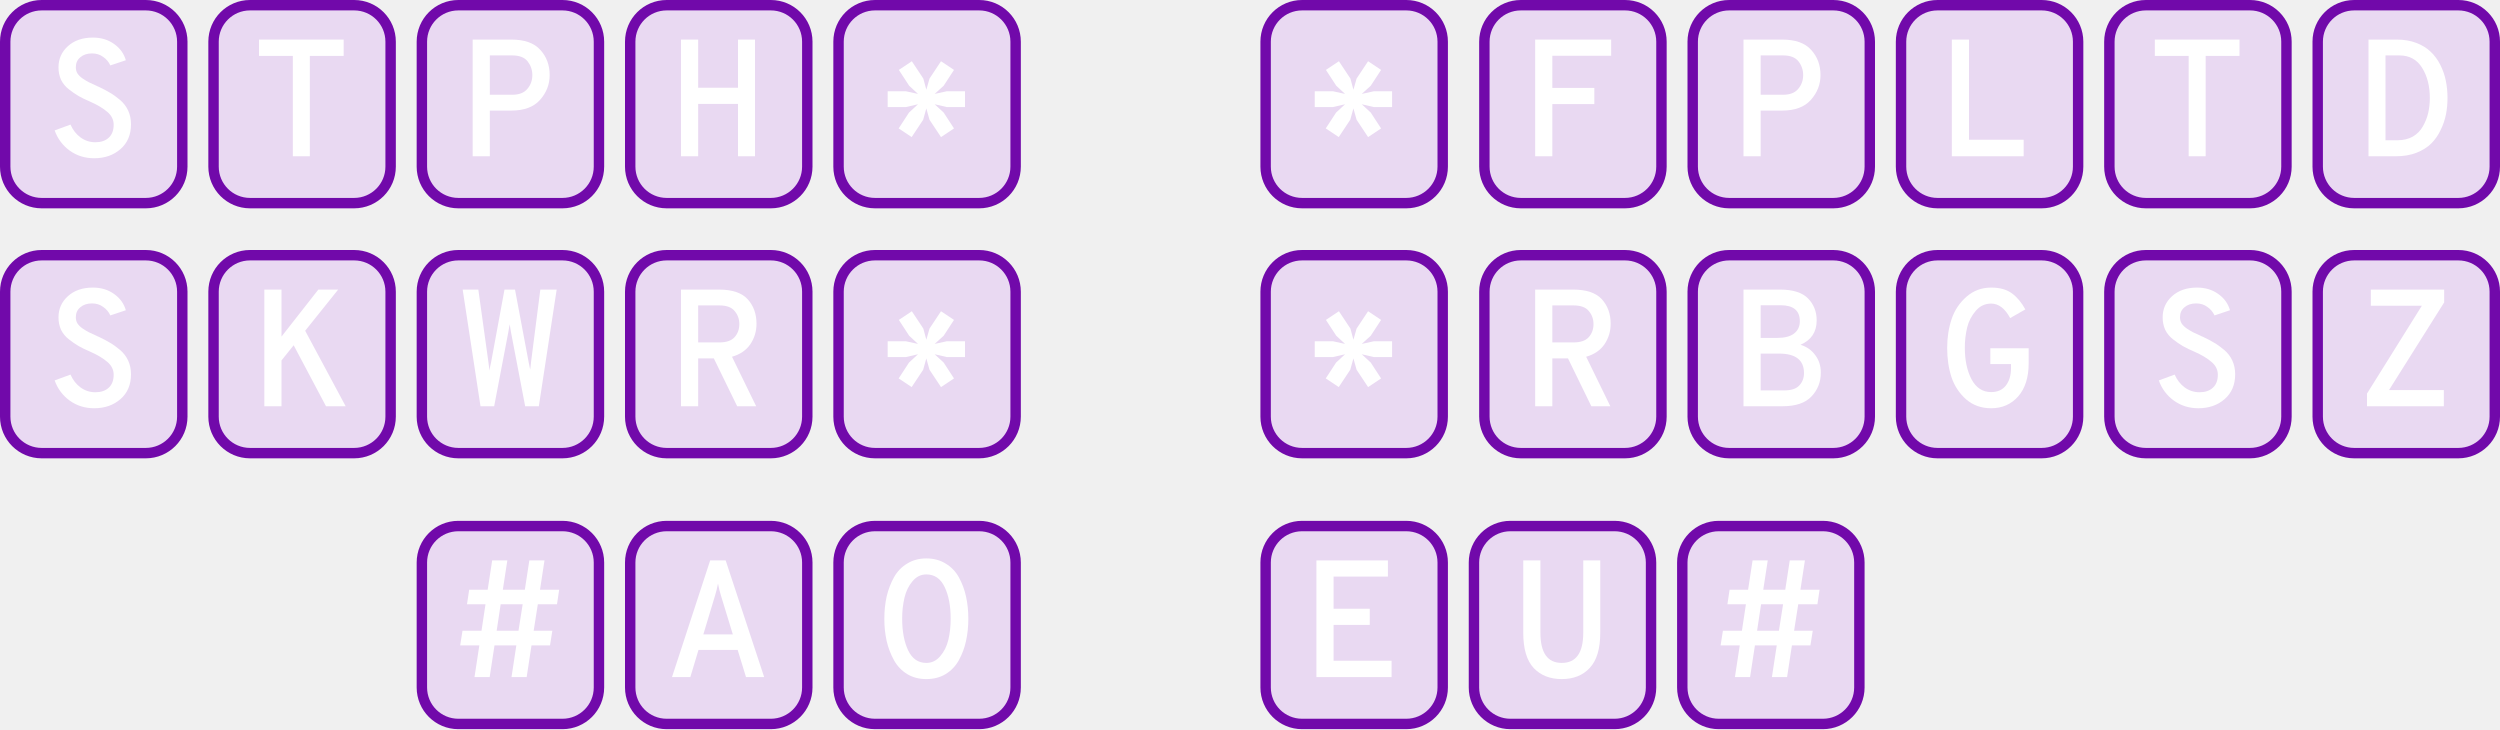
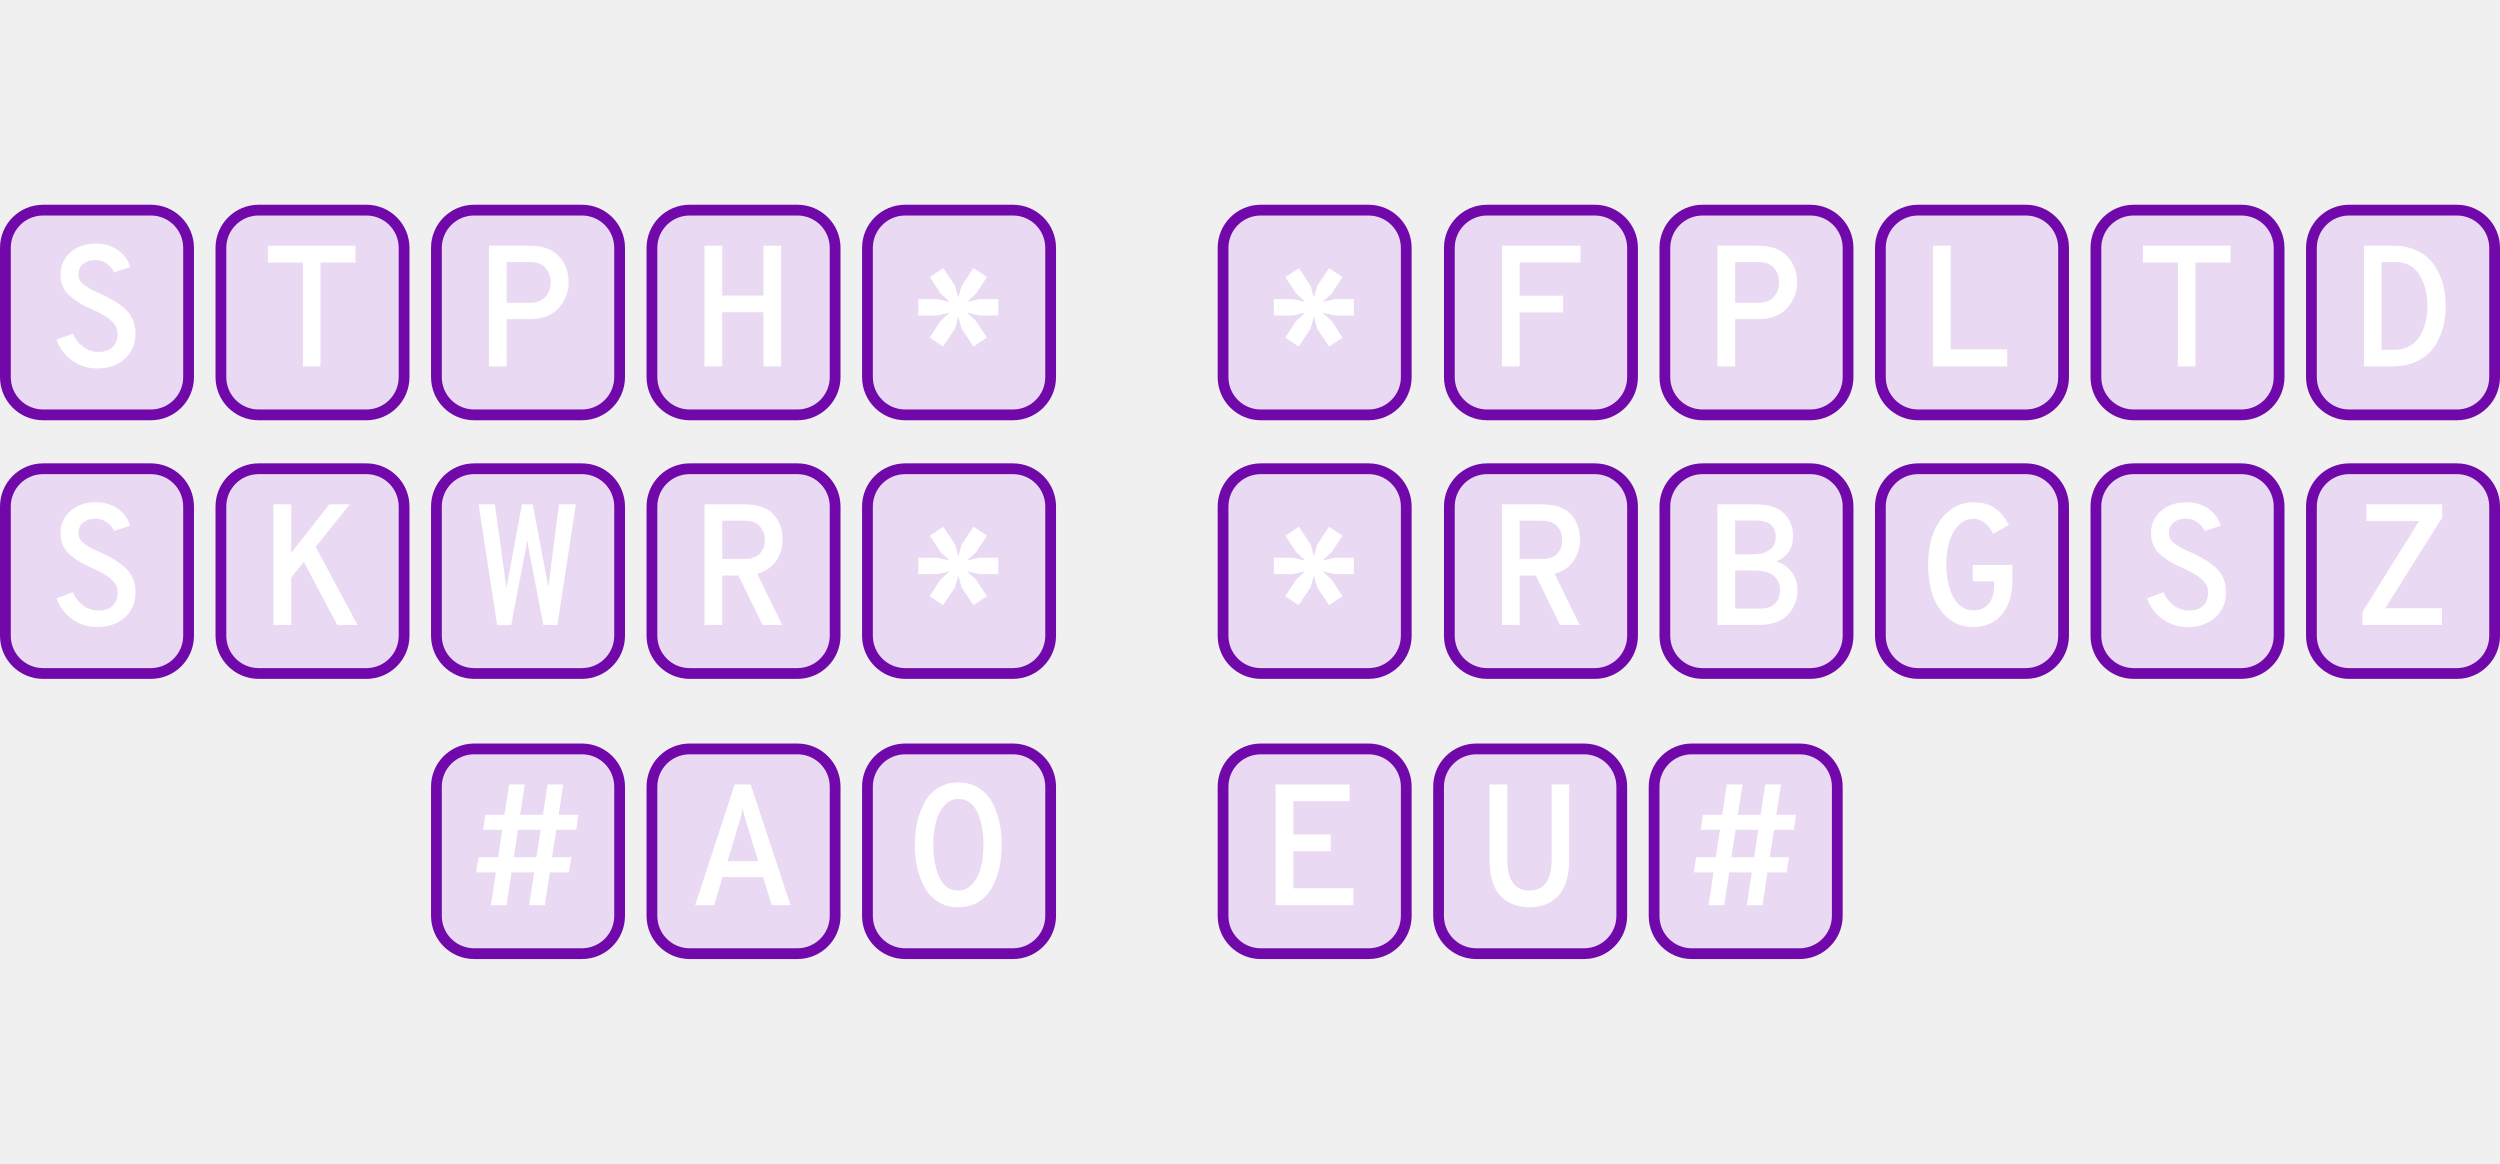
- <svg xmlns="http://www.w3.org/2000/svg" viewBox="0 0 240 70" fill="none">
+ <svg xmlns="http://www.w3.org/2000/svg" viewBox="0 0 232 108" fill="none">
  <g id="no-number-bar-outer-thumb-numbers">
-     <rect id="leftNumberBarKey" x="40.5" y="50.5" width="17" height="19" rx="3.5" fill="#E9D9F2" stroke="#7109AA" />
-     <rect id="rightNumberBarKey" x="161.5" y="50.5" width="17" height="19" rx="3.5" fill="#E9D9F2" stroke="#7109AA" />
-     <rect id="leftSUpperKey" x="0.5" y="0.5" width="17" height="19" rx="3.5" fill="#E9D9F2" stroke="#7109AA" />
-     <rect id="leftSLowerKey" x="0.5" y="24.5" width="17" height="19" rx="3.5" fill="#E9D9F2" stroke="#7109AA" />
-     <rect id="leftTKey" x="20.5" y="0.5" width="17" height="19" rx="3.5" fill="#E9D9F2" stroke="#7109AA" />
-     <rect id="leftKKey" x="20.5" y="24.5" width="17" height="19" rx="3.5" fill="#E9D9F2" stroke="#7109AA" />
-     <rect id="leftPKey" x="40.5" y="0.5" width="17" height="19" rx="3.5" fill="#E9D9F2" stroke="#7109AA" />
-     <rect id="leftWKey" x="40.5" y="24.5" width="17" height="19" rx="3.5" fill="#E9D9F2" stroke="#7109AA" />
-     <rect id="leftHKey" x="60.5" y="0.5" width="17" height="19" rx="3.5" fill="#E9D9F2" stroke="#7109AA" />
-     <rect id="leftRKey" x="60.5" y="24.5" width="17" height="19" rx="3.5" fill="#E9D9F2" stroke="#7109AA" />
-     <rect id="leftAKey" x="60.5" y="50.5" width="17" height="19" rx="3.5" fill="#E9D9F2" stroke="#7109AA" />
-     <rect id="leftOKey" x="80.5" y="50.5" width="17" height="19" rx="3.5" fill="#E9D9F2" stroke="#7109AA" />
-     <rect id="leftStarUpperKey" x="80.5" y="0.5" width="17" height="19" rx="3.5" fill="#E9D9F2" stroke="#7109AA" />
-     <rect id="leftStarLowerKey" x="80.5" y="24.5" width="17" height="19" rx="3.5" fill="#E9D9F2" stroke="#7109AA" />
-     <rect id="rightStarUpperKey" x="121.5" y="0.5" width="17" height="19" rx="3.5" fill="#E9D9F2" stroke="#7109AA" />
-     <rect id="rightStarLowerKey" x="121.5" y="24.5" width="17" height="19" rx="3.5" fill="#E9D9F2" stroke="#7109AA" />
-     <rect id="rightEKey" x="121.5" y="50.5" width="17" height="19" rx="3.5" fill="#E9D9F2" stroke="#7109AA" />
-     <rect id="rightUKey" x="141.5" y="50.5" width="17" height="19" rx="3.5" fill="#E9D9F2" stroke="#7109AA" />
-     <rect id="rightFKey" x="142.5" y="0.5" width="17" height="19" rx="3.5" fill="#E9D9F2" stroke="#7109AA" />
-     <rect id="rightRKey" x="142.5" y="24.5" width="17" height="19" rx="3.5" fill="#E9D9F2" stroke="#7109AA" />
-     <rect id="rightPKey" x="162.5" y="0.5" width="17" height="19" rx="3.5" fill="#E9D9F2" stroke="#7109AA" />
-     <rect id="rightBKey" x="162.5" y="24.5" width="17" height="19" rx="3.5" fill="#E9D9F2" stroke="#7109AA" />
-     <rect id="rightLKey" x="182.5" y="0.5" width="17" height="19" rx="3.5" fill="#E9D9F2" stroke="#7109AA" />
-     <rect id="rightGKey" x="182.5" y="24.5" width="17" height="19" rx="3.5" fill="#E9D9F2" stroke="#7109AA" />
-     <rect id="rightTKey" x="202.5" y="0.5" width="17" height="19" rx="3.5" fill="#E9D9F2" stroke="#7109AA" />
-     <rect id="rightSKey" x="202.5" y="24.5" width="17" height="19" rx="3.5" fill="#E9D9F2" stroke="#7109AA" />
-     <rect id="rightDKey" x="222.5" y="0.5" width="17" height="19" rx="3.5" fill="#E9D9F2" stroke="#7109AA" />
-     <rect id="rightZKey" x="222.5" y="24.5" width="17" height="19" rx="3.5" fill="#E9D9F2" stroke="#7109AA" />
-     <path id="leftNumberBar" d="M45.552 65l.464-3.04h-1.84l.224-1.408h1.824l.384-2.544h-1.776l.208-1.392h1.776l.432-2.816h1.456l-.432 2.816h2.112l.432-2.816h1.456l-.432 2.816h1.84l-.208 1.392h-1.84l-.4 2.544h1.792L52.8 61.96h-1.776L50.56 65h-1.456l.464-3.04h-2.096L47.008 65h-1.456zm2.128-4.448h2.096l.4-2.544h-2.112l-.384 2.544z" fill="#fff" />
-     <path id="rightNumberBar" d="M166.552 65l.464-3.04h-1.84l.224-1.408h1.824l.384-2.544h-1.776l.208-1.392h1.776l.432-2.816h1.456l-.432 2.816h2.112l.432-2.816h1.456l-.432 2.816h1.84l-.208 1.392h-1.84l-.4 2.544h1.792l-.224 1.408h-1.776L171.56 65h-1.456l.464-3.04h-2.096l-.464 3.04h-1.456zm2.128-4.448h2.096l.4-2.544h-2.112l-.384 2.544z" fill="#fff" />
-     <path id="leftSUpper" d="M9.04 15.192c-.885 0-1.67-.245-2.352-.736a3.997 3.997 0 01-1.44-1.936l1.52-.56c.224.512.544.923.96 1.232.427.31.901.464 1.424.464.544 0 .97-.144 1.28-.432.32-.288.48-.704.48-1.248 0-.48-.203-.89-.608-1.232-.405-.352-.96-.683-1.664-.992-.448-.192-.81-.368-1.088-.528a8.19 8.19 0 01-.928-.64 2.635 2.635 0 01-.768-.928 2.87 2.87 0 01-.24-1.2c0-.8.299-1.472.896-2.016.608-.555 1.408-.832 2.4-.832.79 0 1.467.203 2.032.608.576.405.955.928 1.136 1.568l-1.488.496a1.955 1.955 0 00-.688-.816c-.299-.224-.656-.336-1.072-.336-.459 0-.832.123-1.12.368-.288.235-.432.555-.432.96 0 .213.048.405.144.576.107.17.272.336.496.496.224.15.427.272.608.368.181.085.448.208.8.368.021.01.037.021.048.032.01 0 .027.005.048.016.021 0 .037.005.048.016.427.203.79.395 1.088.576.299.17.619.4.96.688.341.288.603.63.784 1.024.181.395.272.832.272 1.312 0 1.003-.336 1.797-1.008 2.384-.672.587-1.515.88-2.528.88z" fill="#fff" />
-     <path id="leftSLower" d="M9.04 39.192c-.885 0-1.67-.245-2.352-.736a3.997 3.997 0 01-1.44-1.936l1.52-.56c.224.512.544.923.96 1.232.427.31.901.464 1.424.464.544 0 .97-.144 1.28-.432.32-.288.48-.704.48-1.248 0-.48-.203-.89-.608-1.232-.405-.352-.96-.683-1.664-.992-.448-.192-.81-.368-1.088-.528a8.187 8.187 0 01-.928-.64 2.635 2.635 0 01-.768-.928 2.87 2.87 0 01-.24-1.2c0-.8.299-1.472.896-2.016.608-.555 1.408-.832 2.4-.832.79 0 1.467.203 2.032.608.576.405.955.928 1.136 1.568l-1.488.496a1.954 1.954 0 00-.688-.816c-.299-.224-.656-.336-1.072-.336-.459 0-.832.123-1.12.368-.288.235-.432.555-.432.96 0 .213.048.405.144.576.107.17.272.336.496.496.224.15.427.272.608.368.181.085.448.208.8.368.021.01.037.021.048.032.01 0 .027.005.048.016.021 0 .037.005.048.016.427.203.79.395 1.088.576.299.17.619.4.96.688.341.288.603.63.784 1.024.181.395.272.832.272 1.312 0 1.003-.336 1.797-1.008 2.384-.672.587-1.515.88-2.528.88z" fill="#fff" />
-     <path id="leftT" d="M28.112 15V5.368h-3.248V3.8h8.128v1.568h-3.248V15h-1.632z" fill="#fff" />
-     <path id="leftK" d="M31.296 39l-3.104-5.856-1.168 1.456V39h-1.648V27.8h1.648v4.512L30.56 27.8h1.904l-3.168 3.952L33.184 39h-1.888z" fill="#fff" />
-     <path id="leftP" d="M45.376 15V3.8h3.712c1.27 0 2.197.33 2.784.992.597.65.896 1.456.896 2.416 0 .896-.31 1.69-.928 2.384-.608.683-1.525 1.024-2.752 1.024h-2.064V15h-1.648zm1.648-5.904h2.16c.65 0 1.13-.187 1.44-.56.32-.373.48-.816.48-1.328 0-.49-.15-.928-.448-1.312-.299-.384-.79-.576-1.472-.576h-2.16v3.776z" fill="#fff" />
-     <path id="leftW" d="M46.128 39l-1.712-11.2h1.504l.976 7.024.096.752a5.85 5.85 0 01.144-.752l1.296-7.024h1.008l1.312 6.976c.064.267.112.501.144.704.01-.096.027-.219.048-.368.021-.16.032-.267.032-.32l.896-6.992h1.568L51.728 39h-1.312l-1.36-7.104c-.032-.15-.075-.405-.128-.768-.021.16-.064.41-.128.752L47.44 39h-1.312z" fill="#fff" />
-     <path id="leftH" d="M65.376 15V3.8h1.648v4.624h3.824V3.8h1.632V15h-1.632V9.976h-3.824V15h-1.648z" fill="#fff" />
-     <path id="leftR" d="M72.624 31.08c0 .725-.197 1.381-.592 1.968-.395.576-.981.976-1.76 1.2L72.592 39h-1.824l-2.24-4.592h-1.504V39h-1.648V27.8h3.648c1.27 0 2.187.31 2.752.928.565.619.848 1.403.848 2.352zm-5.6-1.76v3.552h2.032c.672 0 1.157-.165 1.456-.496.31-.341.464-.763.464-1.264 0-.48-.15-.896-.448-1.248-.288-.363-.779-.544-1.472-.544h-2.032z" fill="#fff" />
-     <path id="leftA" d="M71.616 65l-.8-2.608h-3.76L66.272 65h-1.76l3.664-11.2h1.488L73.36 65h-1.744zm-4.096-4.096h2.832l-1.136-3.712a10.943 10.943 0 01-.288-1.168c-.075.395-.17.784-.288 1.168l-1.12 3.712z" fill="#fff" />
-     <path id="leftO" d="M88.928 65.192c-.693 0-1.307-.16-1.84-.48a3.597 3.597 0 01-1.264-1.328 7.164 7.164 0 01-.704-1.84 9.868 9.868 0 01-.224-2.144c0-.757.075-1.472.224-2.144.16-.672.395-1.285.704-1.84.31-.555.73-.992 1.264-1.312.533-.33 1.147-.496 1.84-.496.704 0 1.323.165 1.856.496.533.32.955.757 1.264 1.312a6.77 6.77 0 01.688 1.84c.15.672.224 1.387.224 2.144 0 .757-.075 1.472-.224 2.144a6.77 6.77 0 01-.688 1.84c-.31.555-.73.997-1.264 1.328-.533.32-1.152.48-1.856.48zm0-1.552c.523 0 .965-.213 1.328-.64.373-.427.635-.95.784-1.568.15-.619.224-1.296.224-2.032 0-1.227-.192-2.24-.576-3.04-.384-.81-.97-1.216-1.76-1.216-.523 0-.965.219-1.328.656-.363.427-.619.95-.768 1.568a8.658 8.658 0 00-.224 2.032c0 1.216.192 2.23.576 3.04.384.8.965 1.2 1.744 1.2z" fill="#fff" />
-     <path id="leftStarUpper" d="M87.52 13.16l-1.248-.832.992-1.52.864-.8-1.168.272h-1.744V8.76h1.744l1.168.256-.848-.784-.992-1.52 1.248-.832 1.104 1.664.288 1.072.304-1.072 1.104-1.664 1.248.832-.992 1.52-.864.784 1.168-.256h1.744v1.52h-1.744l-1.168-.272.864.8.992 1.52-1.248.832-1.104-1.664-.304-1.088-.304 1.088-1.104 1.664z" fill="#fff" />
-     <path id="leftStarLower" d="M87.52 37.16l-1.248-.832.992-1.52.864-.8-1.168.272h-1.744v-1.52h1.744l1.168.256-.848-.784-.992-1.52 1.248-.832 1.104 1.664.288 1.072.304-1.072 1.104-1.664 1.248.832-.992 1.52-.864.784 1.168-.256h1.744v1.52h-1.744l-1.168-.272.864.8.992 1.52-1.248.832-1.104-1.664-.304-1.088-.304 1.088-1.104 1.664z" fill="#fff" />
-     <path id="rightStarUpper" d="M128.52 13.16l-1.248-.832.992-1.52.864-.8-1.168.272h-1.744V8.76h1.744l1.168.256-.848-.784-.992-1.52 1.248-.832 1.104 1.664.288 1.072.304-1.072 1.104-1.664 1.248.832-.992 1.52-.864.784 1.168-.256h1.744v1.52h-1.744l-1.168-.272.864.8.992 1.52-1.248.832-1.104-1.664-.304-1.088-.304 1.088-1.104 1.664z" fill="#fff" />
-     <path id="rightStarLower" d="M128.52 37.16l-1.248-.832.992-1.52.864-.8-1.168.272h-1.744v-1.52h1.744l1.168.256-.848-.784-.992-1.52 1.248-.832 1.104 1.664.288 1.072.304-1.072 1.104-1.664 1.248.832-.992 1.52-.864.784 1.168-.256h1.744v1.52h-1.744l-1.168-.272.864.8.992 1.52-1.248.832-1.104-1.664-.304-1.088-.304 1.088-1.104 1.664z" fill="#fff" />
-     <path id="rightE" d="M126.376 65V53.8h6.864v1.552h-5.216v3.088h3.472v1.552h-3.472v3.44h5.568V65h-7.216z" fill="#fff" />
-     <path id="rightU" d="M149.928 65.192c-1.12 0-2.016-.352-2.688-1.056-.672-.715-1.008-1.845-1.008-3.392V53.8h1.648v6.944c0 1.93.683 2.896 2.048 2.896 1.376 0 2.064-.965 2.064-2.896V53.8h1.632v6.944c0 1.536-.336 2.661-1.008 3.376-.661.715-1.557 1.072-2.688 1.072z" fill="#fff" />
-     <path id="rightF" d="M147.376 15V3.8h7.296v1.552h-5.648V8.44h4.032v1.552h-4.032V15h-1.648z" fill="#fff" />
-     <path id="rightR" d="M154.624 31.08c0 .725-.197 1.381-.592 1.968-.395.576-.981.976-1.76 1.2l2.32 4.752h-1.824l-2.24-4.592h-1.504V39h-1.648V27.8h3.648c1.269 0 2.187.31 2.752.928.565.619.848 1.403.848 2.352zm-5.6-1.76v3.552h2.032c.672 0 1.157-.165 1.456-.496.309-.341.464-.763.464-1.264 0-.48-.149-.896-.448-1.248-.288-.363-.779-.544-1.472-.544h-2.032z" fill="#fff" />
-     <path id="rightP" d="M167.376 15V3.8h3.712c1.269 0 2.197.33 2.784.992.597.65.896 1.456.896 2.416 0 .896-.309 1.69-.928 2.384-.608.683-1.525 1.024-2.752 1.024h-2.064V15h-1.648zm1.648-5.904h2.16c.651 0 1.131-.187 1.44-.56.32-.373.48-.816.48-1.328 0-.49-.149-.928-.448-1.312-.299-.384-.789-.576-1.472-.576h-2.16v3.776z" fill="#fff" />
-     <path id="rightB" d="M167.376 39V27.8h3.504c1.237 0 2.133.283 2.688.848.555.565.832 1.27.832 2.112 0 1.11-.517 1.888-1.552 2.336.608.192 1.083.528 1.424 1.008.352.47.528 1.024.528 1.664 0 .896-.299 1.659-.896 2.288-.587.63-1.515.944-2.784.944h-3.744zm1.648-6.56h1.584c.715 0 1.253-.139 1.616-.416.373-.288.56-.683.56-1.184 0-1.024-.613-1.536-1.84-1.536h-1.92v3.136zm0 5.04h2.24c.693 0 1.184-.16 1.472-.48.299-.32.448-.715.448-1.184 0-1.248-.8-1.872-2.4-1.872h-1.76v3.536z" fill="#fff" />
-     <path id="rightL" d="M187.376 15V3.8h1.648v9.616h5.248V15h-6.896z" fill="#fff" />
-     <path id="rightG" d="M191.152 39.192c-.938 0-1.738-.283-2.4-.848a4.917 4.917 0 01-1.408-2.128c-.277-.853-.416-1.792-.416-2.816 0-1.003.144-1.93.432-2.784a4.847 4.847 0 011.44-2.144c.662-.576 1.446-.864 2.352-.864.832 0 1.499.187 2 .56.502.373.928.885 1.28 1.536l-1.456.832c-.501-.928-1.109-1.392-1.824-1.392-.586 0-1.077.23-1.472.688a3.838 3.838 0 00-.832 1.6 8.252 8.252 0 00-.224 1.968c0 1.184.214 2.187.64 3.008.438.821 1.067 1.232 1.888 1.232.608 0 1.078-.208 1.408-.624.331-.427.496-.987.496-1.68v-.384h-1.984v-1.52h3.68v1.44c0 1.355-.336 2.416-1.008 3.184-.672.757-1.536 1.136-2.592 1.136z" fill="#fff" />
-     <path id="rightT" d="M210.112 15V5.368h-3.248V3.8h8.128v1.568h-3.248V15h-1.632z" fill="#fff" />
-     <path id="rightS" d="M211.04 39.192c-.885 0-1.669-.245-2.352-.736a3.993 3.993 0 01-1.44-1.936l1.52-.56c.224.512.544.923.96 1.232.427.31.901.464 1.424.464.544 0 .971-.144 1.28-.432.32-.288.48-.704.48-1.248 0-.48-.203-.89-.608-1.232-.405-.352-.96-.683-1.664-.992a10.522 10.522 0 01-1.088-.528 8.188 8.188 0 01-.928-.64 2.642 2.642 0 01-.768-.928 2.87 2.87 0 01-.24-1.2c0-.8.299-1.472.896-2.016.608-.555 1.408-.832 2.4-.832.789 0 1.467.203 2.032.608.576.405.955.928 1.136 1.568l-1.488.496a1.955 1.955 0 00-.688-.816c-.299-.224-.656-.336-1.072-.336-.459 0-.832.123-1.12.368-.288.235-.432.555-.432.96 0 .213.048.405.144.576.107.17.272.336.496.496.224.15.427.272.608.368.181.085.448.208.8.368.021.01.037.021.048.032a.12.12 0 01.048.016c.021 0 .037.005.048.016.427.203.789.395 1.088.576.299.17.619.4.96.688.341.288.603.63.784 1.024.181.395.272.832.272 1.312 0 1.003-.336 1.797-1.008 2.384-.672.587-1.515.88-2.528.88z" fill="#fff" />
-     <path id="rightD" d="M227.376 15V3.8h2.72c.693 0 1.317.107 1.872.32.555.213 1.013.496 1.376.848.373.352.683.773.928 1.264.245.48.421.987.528 1.52.107.523.16 1.072.16 1.648 0 .544-.048 1.067-.144 1.568a5.989 5.989 0 01-.512 1.504 4.527 4.527 0 01-.896 1.296c-.363.363-.837.661-1.424.896-.576.224-1.227.336-1.952.336h-2.656zm1.632-1.536h1.152c.565 0 1.056-.117 1.472-.352.416-.245.736-.57.96-.976.235-.405.405-.832.512-1.28.107-.459.16-.944.16-1.456 0-1.13-.245-2.09-.736-2.88-.491-.8-1.221-1.2-2.192-1.2h-1.328v8.144z" fill="#fff" />
-     <path id="rightZ" d="M234.64 27.8v1.232l-5.296 8.416h5.264V39h-7.376v-1.216l5.264-8.432H227.6V27.8h7.04z" fill="#fff" />
+     <rect id="leftNumberBarKey" x="40.5" y="69.5" width="17" height="19" rx="3.5" fill="#E9D9F2" stroke="#7109AA" />
+     <rect id="rightNumberBarKey" x="153.5" y="69.5" width="17" height="19" rx="3.5" fill="#E9D9F2" stroke="#7109AA" />
+     <rect id="leftSUpperKey" x="0.5" y="19.5" width="17" height="19" rx="3.5" fill="#E9D9F2" stroke="#7109AA" />
+     <rect id="leftSLowerKey" x="0.5" y="43.5" width="17" height="19" rx="3.5" fill="#E9D9F2" stroke="#7109AA" />
+     <rect id="leftTKey" x="20.5" y="19.5" width="17" height="19" rx="3.5" fill="#E9D9F2" stroke="#7109AA" />
+     <rect id="leftKKey" x="20.5" y="43.5" width="17" height="19" rx="3.5" fill="#E9D9F2" stroke="#7109AA" />
+     <rect id="leftPKey" x="40.5" y="19.5" width="17" height="19" rx="3.5" fill="#E9D9F2" stroke="#7109AA" />
+     <rect id="leftWKey" x="40.5" y="43.5" width="17" height="19" rx="3.5" fill="#E9D9F2" stroke="#7109AA" />
+     <rect id="leftHKey" x="60.5" y="19.5" width="17" height="19" rx="3.5" fill="#E9D9F2" stroke="#7109AA" />
+     <rect id="leftRKey" x="60.5" y="43.5" width="17" height="19" rx="3.5" fill="#E9D9F2" stroke="#7109AA" />
+     <rect id="leftAKey" x="60.5" y="69.5" width="17" height="19" rx="3.5" fill="#E9D9F2" stroke="#7109AA" />
+     <rect id="leftOKey" x="80.5" y="69.5" width="17" height="19" rx="3.5" fill="#E9D9F2" stroke="#7109AA" />
+     <rect id="leftStarUpperKey" x="80.5" y="19.5" width="17" height="19" rx="3.5" fill="#E9D9F2" stroke="#7109AA" />
+     <rect id="leftStarLowerKey" x="80.5" y="43.5" width="17" height="19" rx="3.5" fill="#E9D9F2" stroke="#7109AA" />
+     <rect id="rightStarUpperKey" x="113.5" y="19.5" width="17" height="19" rx="3.5" fill="#E9D9F2" stroke="#7109AA" />
+     <rect id="rightStarLowerKey" x="113.5" y="43.5" width="17" height="19" rx="3.5" fill="#E9D9F2" stroke="#7109AA" />
+     <rect id="rightEKey" x="113.5" y="69.5" width="17" height="19" rx="3.5" fill="#E9D9F2" stroke="#7109AA" />
+     <rect id="rightUKey" x="133.5" y="69.5" width="17" height="19" rx="3.5" fill="#E9D9F2" stroke="#7109AA" />
+     <rect id="rightFKey" x="134.5" y="19.5" width="17" height="19" rx="3.5" fill="#E9D9F2" stroke="#7109AA" />
+     <rect id="rightRKey" x="134.5" y="43.5" width="17" height="19" rx="3.5" fill="#E9D9F2" stroke="#7109AA" />
+     <rect id="rightPKey" x="154.5" y="19.5" width="17" height="19" rx="3.5" fill="#E9D9F2" stroke="#7109AA" />
+     <rect id="rightBKey" x="154.5" y="43.5" width="17" height="19" rx="3.5" fill="#E9D9F2" stroke="#7109AA" />
+     <rect id="rightLKey" x="174.5" y="19.5" width="17" height="19" rx="3.5" fill="#E9D9F2" stroke="#7109AA" />
+     <rect id="rightGKey" x="174.5" y="43.5" width="17" height="19" rx="3.5" fill="#E9D9F2" stroke="#7109AA" />
+     <rect id="rightTKey" x="194.5" y="19.5" width="17" height="19" rx="3.5" fill="#E9D9F2" stroke="#7109AA" />
+     <rect id="rightSKey" x="194.5" y="43.5" width="17" height="19" rx="3.5" fill="#E9D9F2" stroke="#7109AA" />
+     <rect id="rightDKey" x="214.5" y="19.5" width="17" height="19" rx="3.5" fill="#E9D9F2" stroke="#7109AA" />
+     <rect id="rightZKey" x="214.5" y="43.5" width="17" height="19" rx="3.5" fill="#E9D9F2" stroke="#7109AA" />
+     <path id="leftNumberBar" d="M45.552 84l.464-3.04h-1.84l.224-1.408h1.824l.384-2.544h-1.776l.208-1.392h1.776l.432-2.816h1.456l-.432 2.816h2.112l.432-2.816h1.456l-.432 2.816h1.84l-.208 1.392h-1.84l-.4 2.544h1.792L52.8 80.96h-1.776L50.56 84h-1.456l.464-3.04h-2.096L47.008 84h-1.456zm2.128-4.448h2.096l.4-2.544h-2.112l-.384 2.544z" fill="#fff" />
+     <path id="rightNumberBar" d="M158.552 84l.464-3.04h-1.84l.224-1.408h1.824l.384-2.544h-1.776l.208-1.392h1.776l.432-2.816h1.456l-.432 2.816h2.112l.432-2.816h1.456l-.432 2.816h1.84l-.208 1.392h-1.84l-.4 2.544h1.792l-.224 1.408h-1.776L163.56 84h-1.456l.464-3.04h-2.096l-.464 3.04h-1.456zm2.128-4.448h2.096l.4-2.544h-2.112l-.384 2.544z" fill="#fff" />
+     <path id="leftSUpper" d="M9.04 34.192c-.885 0-1.67-.245-2.352-.736a3.997 3.997 0 01-1.44-1.936l1.52-.56c.224.512.544.923.96 1.232.427.31.901.464 1.424.464.544 0 .97-.144 1.28-.432.32-.288.48-.704.48-1.248 0-.48-.203-.89-.608-1.232-.405-.352-.96-.683-1.664-.992-.448-.192-.81-.368-1.088-.528a8.187 8.187 0 01-.928-.64 2.635 2.635 0 01-.768-.928 2.87 2.87 0 01-.24-1.2c0-.8.299-1.472.896-2.016.608-.555 1.408-.832 2.4-.832.79 0 1.467.203 2.032.608.576.405.955.928 1.136 1.568l-1.488.496a1.954 1.954 0 00-.688-.816c-.299-.224-.656-.336-1.072-.336-.459 0-.832.123-1.12.368-.288.235-.432.555-.432.96 0 .213.048.405.144.576.107.17.272.336.496.496.224.15.427.272.608.368.181.085.448.208.8.368.021.01.037.021.048.032.01 0 .027.005.048.016.021 0 .037.005.048.016.427.203.79.395 1.088.576.299.17.619.4.96.688.341.288.603.63.784 1.024.181.395.272.832.272 1.312 0 1.003-.336 1.797-1.008 2.384-.672.587-1.515.88-2.528.88z" fill="#fff" />
+     <path id="leftSLower" d="M9.04 58.192c-.885 0-1.67-.245-2.352-.736a3.997 3.997 0 01-1.44-1.936l1.52-.56c.224.512.544.923.96 1.232.427.31.901.464 1.424.464.544 0 .97-.144 1.28-.432.32-.288.48-.704.48-1.248 0-.48-.203-.89-.608-1.232-.405-.352-.96-.683-1.664-.992-.448-.192-.81-.368-1.088-.528a8.187 8.187 0 01-.928-.64 2.635 2.635 0 01-.768-.928 2.87 2.87 0 01-.24-1.2c0-.8.299-1.472.896-2.016.608-.555 1.408-.832 2.4-.832.79 0 1.467.203 2.032.608.576.405.955.928 1.136 1.568l-1.488.496a1.954 1.954 0 00-.688-.816c-.299-.224-.656-.336-1.072-.336-.459 0-.832.123-1.12.368-.288.235-.432.555-.432.96 0 .213.048.405.144.576.107.17.272.336.496.496.224.15.427.272.608.368.181.085.448.208.8.368.021.01.037.021.048.032.01 0 .027.005.048.016.021 0 .037.005.048.016.427.203.79.395 1.088.576.299.17.619.4.96.688.341.288.603.63.784 1.024.181.395.272.832.272 1.312 0 1.003-.336 1.797-1.008 2.384-.672.587-1.515.88-2.528.88z" fill="#fff" />
+     <path id="leftT" d="M28.112 34v-9.632h-3.248V22.8h8.128v1.568h-3.248V34h-1.632z" fill="#fff" />
+     <path id="leftK" d="M31.296 58l-3.104-5.856-1.168 1.456V58h-1.648V46.8h1.648v4.512L30.56 46.8h1.904l-3.168 3.952L33.184 58h-1.888z" fill="#fff" />
+     <path id="leftP" d="M45.376 34V22.8h3.712c1.27 0 2.197.33 2.784.992.597.65.896 1.456.896 2.416 0 .896-.31 1.69-.928 2.384-.608.683-1.525 1.024-2.752 1.024h-2.064V34h-1.648zm1.648-5.904h2.16c.65 0 1.13-.187 1.44-.56.32-.373.48-.816.48-1.328 0-.49-.15-.928-.448-1.312-.299-.384-.79-.576-1.472-.576h-2.16v3.776z" fill="#fff" />
+     <path id="leftW" d="M46.128 58l-1.712-11.2h1.504l.976 7.024.096.752a5.85 5.85 0 01.144-.752l1.296-7.024h1.008l1.312 6.976c.064.267.112.501.144.704.01-.096.027-.219.048-.368.021-.16.032-.267.032-.32l.896-6.992h1.568L51.728 58h-1.312l-1.36-7.104c-.032-.15-.075-.405-.128-.768-.021.16-.064.41-.128.752L47.44 58h-1.312z" fill="#fff" />
+     <path id="leftH" d="M65.376 34V22.8h1.648v4.624h3.824V22.8h1.632V34h-1.632v-5.024h-3.824V34h-1.648z" fill="#fff" />
+     <path id="leftR" d="M72.624 50.08c0 .725-.197 1.381-.592 1.968-.395.576-.981.976-1.76 1.2L72.592 58h-1.824l-2.24-4.592h-1.504V58h-1.648V46.8h3.648c1.27 0 2.187.31 2.752.928.565.619.848 1.403.848 2.352zm-5.6-1.76v3.552h2.032c.672 0 1.157-.165 1.456-.496.31-.341.464-.763.464-1.264 0-.48-.15-.896-.448-1.248-.288-.363-.779-.544-1.472-.544h-2.032z" fill="#fff" />
+     <path id="leftA" d="M71.616 84l-.8-2.608h-3.76L66.272 84h-1.76l3.664-11.2h1.488L73.36 84h-1.744zm-4.096-4.096h2.832l-1.136-3.712a10.99 10.99 0 01-.288-1.168c-.075.395-.17.784-.288 1.168l-1.12 3.712z" fill="#fff" />
+     <path id="leftO" d="M88.928 84.192c-.693 0-1.307-.16-1.84-.48a3.597 3.597 0 01-1.264-1.328 7.164 7.164 0 01-.704-1.84 9.868 9.868 0 01-.224-2.144c0-.757.075-1.472.224-2.144.16-.672.395-1.285.704-1.84.31-.555.73-.992 1.264-1.312.533-.33 1.147-.496 1.84-.496.704 0 1.323.165 1.856.496.533.32.955.757 1.264 1.312a6.77 6.77 0 01.688 1.84c.15.672.224 1.387.224 2.144 0 .757-.075 1.472-.224 2.144a6.77 6.77 0 01-.688 1.84c-.31.555-.73.997-1.264 1.328-.533.32-1.152.48-1.856.48zm0-1.552c.523 0 .965-.213 1.328-.64.373-.427.635-.95.784-1.568.15-.619.224-1.296.224-2.032 0-1.227-.192-2.24-.576-3.04-.384-.81-.97-1.216-1.76-1.216-.523 0-.965.219-1.328.656-.363.427-.619.95-.768 1.568a8.658 8.658 0 00-.224 2.032c0 1.216.192 2.23.576 3.04.384.8.965 1.2 1.744 1.2z" fill="#fff" />
+     <path id="leftStarUpper" d="M87.52 32.16l-1.248-.832.992-1.52.864-.8-1.168.272h-1.744v-1.52h1.744l1.168.256-.848-.784-.992-1.52 1.248-.832 1.104 1.664.288 1.072.304-1.072 1.104-1.664 1.248.832-.992 1.52-.864.784 1.168-.256h1.744v1.52h-1.744l-1.168-.272.864.8.992 1.52-1.248.832-1.104-1.664-.304-1.088-.304 1.088-1.104 1.664z" fill="#fff" />
+     <path id="leftStarLower" d="M87.52 56.16l-1.248-.832.992-1.52.864-.8-1.168.272h-1.744v-1.52h1.744l1.168.256-.848-.784-.992-1.52 1.248-.832 1.104 1.664.288 1.072.304-1.072 1.104-1.664 1.248.832-.992 1.52-.864.784 1.168-.256h1.744v1.52h-1.744l-1.168-.272.864.8.992 1.52-1.248.832-1.104-1.664-.304-1.088-.304 1.088-1.104 1.664z" fill="#fff" />
+     <path id="rightStarUpper" d="M120.52 32.16l-1.248-.832.992-1.52.864-.8-1.168.272h-1.744v-1.52h1.744l1.168.256-.848-.784-.992-1.52 1.248-.832 1.104 1.664.288 1.072.304-1.072 1.104-1.664 1.248.832-.992 1.52-.864.784 1.168-.256h1.744v1.52h-1.744l-1.168-.272.864.8.992 1.52-1.248.832-1.104-1.664-.304-1.088-.304 1.088-1.104 1.664z" fill="#fff" />
+     <path id="rightStarLower" d="M120.52 56.16l-1.248-.832.992-1.52.864-.8-1.168.272h-1.744v-1.52h1.744l1.168.256-.848-.784-.992-1.52 1.248-.832 1.104 1.664.288 1.072.304-1.072 1.104-1.664 1.248.832-.992 1.52-.864.784 1.168-.256h1.744v1.52h-1.744l-1.168-.272.864.8.992 1.52-1.248.832-1.104-1.664-.304-1.088-.304 1.088-1.104 1.664z" fill="#fff" />
+     <path id="rightE" d="M118.376 84V72.8h6.864v1.552h-5.216v3.088h3.472v1.552h-3.472v3.44h5.568V84h-7.216z" fill="#fff" />
+     <path id="rightU" d="M141.928 84.192c-1.12 0-2.016-.352-2.688-1.056-.672-.715-1.008-1.845-1.008-3.392V72.8h1.648v6.944c0 1.93.683 2.896 2.048 2.896 1.376 0 2.064-.965 2.064-2.896V72.8h1.632v6.944c0 1.536-.336 2.661-1.008 3.376-.661.715-1.557 1.072-2.688 1.072z" fill="#fff" />
+     <path id="rightF" d="M139.376 34V22.8h7.296v1.552h-5.648v3.088h4.032v1.552h-4.032V34h-1.648z" fill="#fff" />
+     <path id="rightR" d="M146.624 50.08c0 .725-.197 1.381-.592 1.968-.395.576-.981.976-1.76 1.2l2.32 4.752h-1.824l-2.24-4.592h-1.504V58h-1.648V46.8h3.648c1.269 0 2.187.31 2.752.928.565.619.848 1.403.848 2.352zm-5.6-1.76v3.552h2.032c.672 0 1.157-.165 1.456-.496.309-.341.464-.763.464-1.264 0-.48-.149-.896-.448-1.248-.288-.363-.779-.544-1.472-.544h-2.032z" fill="#fff" />
+     <path id="rightP" d="M159.376 34V22.8h3.712c1.269 0 2.197.33 2.784.992.597.65.896 1.456.896 2.416 0 .896-.309 1.69-.928 2.384-.608.683-1.525 1.024-2.752 1.024h-2.064V34h-1.648zm1.648-5.904h2.16c.651 0 1.131-.187 1.44-.56.32-.373.48-.816.48-1.328 0-.49-.149-.928-.448-1.312-.299-.384-.789-.576-1.472-.576h-2.16v3.776z" fill="#fff" />
+     <path id="rightB" d="M159.376 58V46.8h3.504c1.237 0 2.133.283 2.688.848.555.565.832 1.27.832 2.112 0 1.11-.517 1.888-1.552 2.336.608.192 1.083.528 1.424 1.008.352.47.528 1.024.528 1.664 0 .896-.299 1.659-.896 2.288-.587.63-1.515.944-2.784.944h-3.744zm1.648-6.56h1.584c.715 0 1.253-.139 1.616-.416.373-.288.56-.683.56-1.184 0-1.024-.613-1.536-1.84-1.536h-1.92v3.136zm0 5.04h2.24c.693 0 1.184-.16 1.472-.48.299-.32.448-.715.448-1.184 0-1.248-.8-1.872-2.4-1.872h-1.76v3.536z" fill="#fff" />
+     <path id="rightL" d="M179.376 34V22.8h1.648v9.616h5.248V34h-6.896z" fill="#fff" />
+     <path id="rightG" d="M183.152 58.192c-.938 0-1.738-.283-2.4-.848a4.917 4.917 0 01-1.408-2.128c-.277-.853-.416-1.792-.416-2.816 0-1.003.144-1.93.432-2.784a4.847 4.847 0 011.44-2.144c.662-.576 1.446-.864 2.352-.864.832 0 1.499.187 2 .56.502.373.928.885 1.28 1.536l-1.456.832c-.501-.928-1.109-1.392-1.824-1.392-.586 0-1.077.23-1.472.688a3.838 3.838 0 00-.832 1.6 8.252 8.252 0 00-.224 1.968c0 1.184.214 2.187.64 3.008.438.821 1.067 1.232 1.888 1.232.608 0 1.078-.208 1.408-.624.331-.427.496-.987.496-1.68v-.384h-1.984v-1.52h3.68v1.44c0 1.355-.336 2.416-1.008 3.184-.672.757-1.536 1.136-2.592 1.136z" fill="#fff" />
+     <path id="rightT" d="M202.112 34v-9.632h-3.248V22.8h8.128v1.568h-3.248V34h-1.632z" fill="#fff" />
+     <path id="rightS" d="M203.04 58.192c-.885 0-1.669-.245-2.352-.736a3.993 3.993 0 01-1.44-1.936l1.52-.56c.224.512.544.923.96 1.232.427.31.901.464 1.424.464.544 0 .971-.144 1.28-.432.32-.288.48-.704.48-1.248 0-.48-.203-.89-.608-1.232-.405-.352-.96-.683-1.664-.992a10.522 10.522 0 01-1.088-.528 8.188 8.188 0 01-.928-.64 2.642 2.642 0 01-.768-.928 2.87 2.87 0 01-.24-1.2c0-.8.299-1.472.896-2.016.608-.555 1.408-.832 2.4-.832.789 0 1.467.203 2.032.608.576.405.955.928 1.136 1.568l-1.488.496a1.955 1.955 0 00-.688-.816c-.299-.224-.656-.336-1.072-.336-.459 0-.832.123-1.12.368-.288.235-.432.555-.432.96 0 .213.048.405.144.576.107.17.272.336.496.496.224.15.427.272.608.368.181.085.448.208.8.368.021.01.037.021.048.032a.12.12 0 01.048.016c.021 0 .037.005.048.016.427.203.789.395 1.088.576.299.17.619.4.96.688.341.288.603.63.784 1.024.181.395.272.832.272 1.312 0 1.003-.336 1.797-1.008 2.384-.672.587-1.515.88-2.528.88z" fill="#fff" />
+     <path id="rightD" d="M219.376 34V22.8h2.72c.693 0 1.317.107 1.872.32.555.213 1.013.496 1.376.848.373.352.683.773.928 1.264.245.48.421.987.528 1.52.107.523.16 1.072.16 1.648 0 .544-.048 1.067-.144 1.568a5.989 5.989 0 01-.512 1.504 4.527 4.527 0 01-.896 1.296c-.363.363-.837.661-1.424.896-.576.224-1.227.336-1.952.336h-2.656zm1.632-1.536h1.152c.565 0 1.056-.117 1.472-.352.416-.245.736-.57.96-.976.235-.405.405-.832.512-1.28.107-.459.16-.944.16-1.456 0-1.13-.245-2.09-.736-2.88-.491-.8-1.221-1.2-2.192-1.2h-1.328v8.144z" fill="#fff" />
+     <path id="rightZ" d="M226.64 46.8v1.232l-5.296 8.416h5.264V58h-7.376v-1.216l5.264-8.432H219.6V46.8h7.04z" fill="#fff" />
  </g>
</svg>
